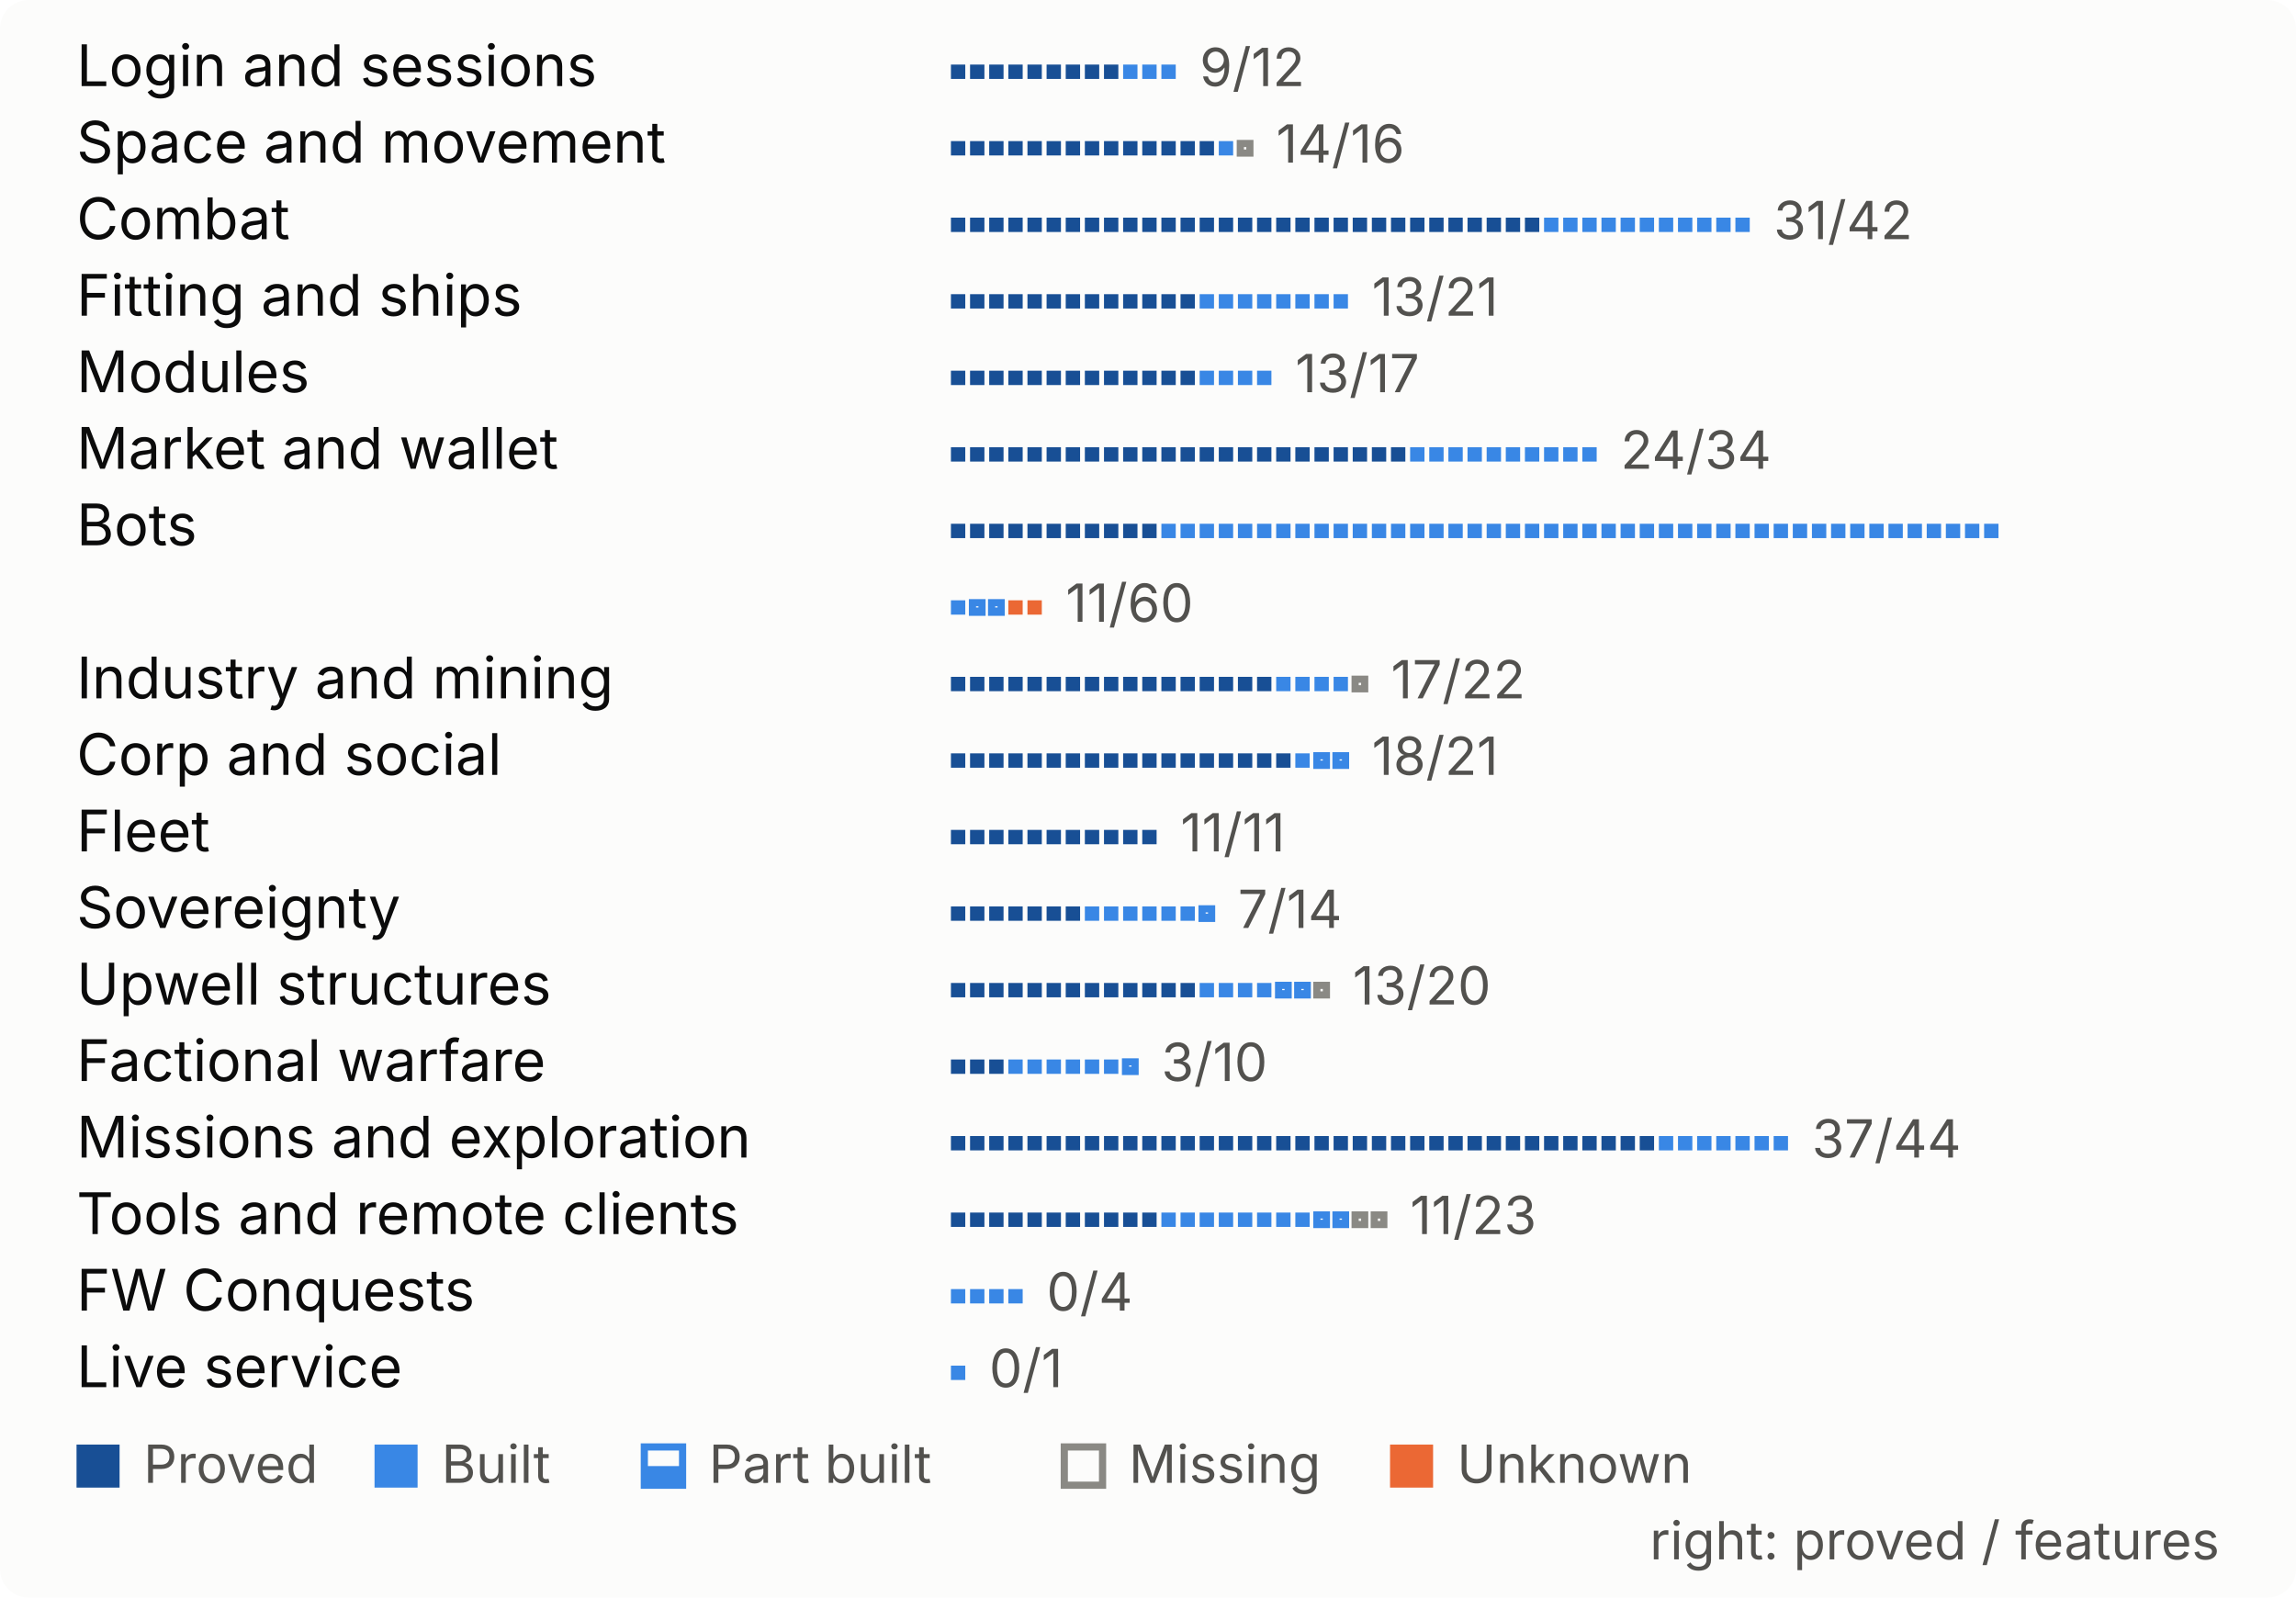
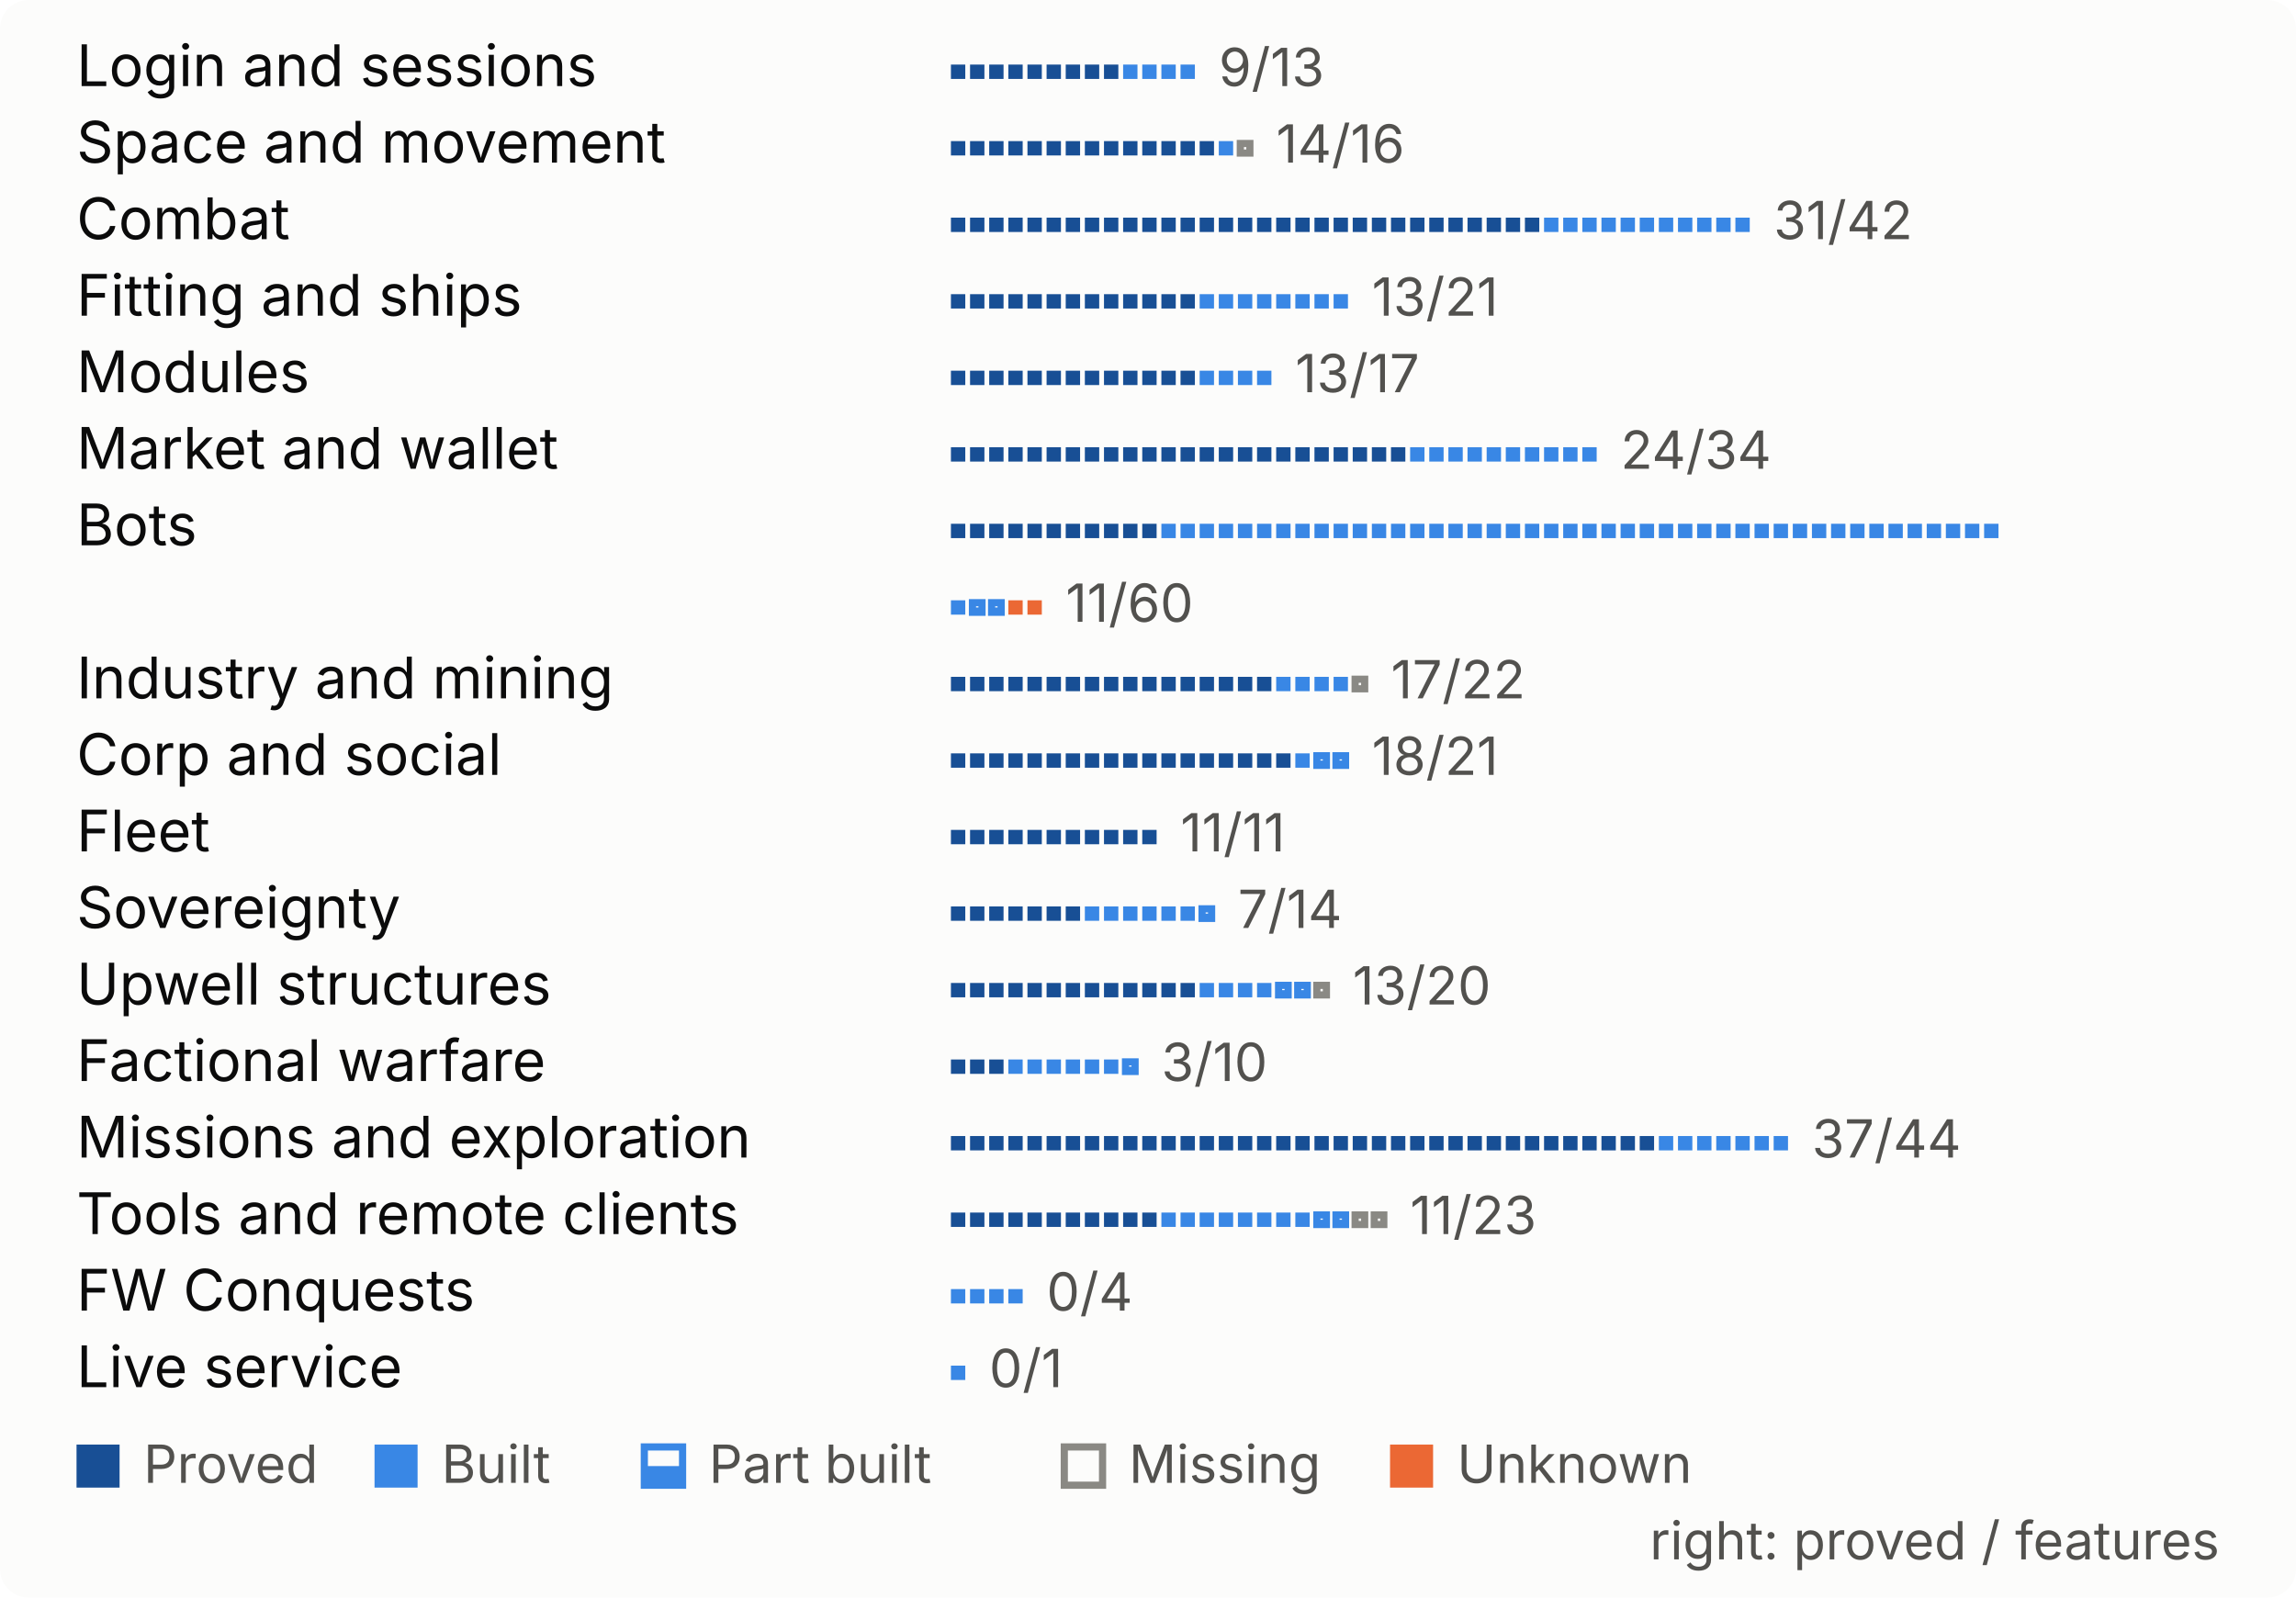
<svg xmlns="http://www.w3.org/2000/svg" width="480" height="334" viewBox="0 0 480 334" role="img" aria-label="Progress by system, one mark per feature">
  <style>
.bg{fill:#fcfcfb}.t{fill:#0b0b0b}.s{fill:#52514e}.rule{fill:#e1e0d9}
.proved{fill:#184f95}.built{fill:#3987e5}.unknown{fill:#eb6834}
.part-o{fill:none;stroke:#3987e5;stroke-width:1.5}.part-f{fill:#3987e5}
.missing{fill:none;stroke:#8a8984;stroke-width:1.5}
.pass{fill:#184f95}.fail{fill:#eb6834}.none{fill:none;stroke:#8a8984;stroke-width:1.5}
@media (prefers-color-scheme:dark){
.bg{fill:#1a1a19}.t{fill:#f0efec}.s{fill:#c3c2b7}.rule{fill:#383835}
.proved{fill:#86b6ef}.built{fill:#3987e5}.unknown{fill:#d95926}
.part-o{stroke:#3987e5}.part-f{fill:#3987e5}
.missing{stroke:#8d8c85}
.pass{fill:#86b6ef}.fail{fill:#d95926}.none{stroke:#8d8c85}
}
text{font-family:system-ui,-apple-system,"Segoe UI",sans-serif;font-size:12px}
.big{font-size:26px;font-weight:600}.b{font-weight:600}.xs{font-size:11px}
</style>
  <rect width="480" height="334" rx="6" class="bg" />
  <text x="16.0" y="18.0" class="t">Login and sessions</text>
  <rect x="198.8" y="13.5" width="3" height="3" class="proved" />
  <rect x="202.8" y="13.5" width="3" height="3" class="proved" />
  <rect x="206.8" y="13.5" width="3" height="3" class="proved" />
  <rect x="210.8" y="13.5" width="3" height="3" class="proved" />
  <rect x="214.8" y="13.5" width="3" height="3" class="proved" />
  <rect x="218.8" y="13.5" width="3" height="3" class="proved" />
  <rect x="222.8" y="13.5" width="3" height="3" class="proved" />
  <rect x="226.8" y="13.5" width="3" height="3" class="proved" />
  <rect x="230.8" y="13.5" width="3" height="3" class="proved" />
  <rect x="234.8" y="13.5" width="3" height="3" class="built" />
  <rect x="238.8" y="13.5" width="3" height="3" class="built" />
  <rect x="242.8" y="13.5" width="3" height="3" class="built" />
-   <text x="250.8" y="18.0" class="s xs">9/12</text>
+   <rect x="246.8" y="13.5" width="3" height="3" class="built" />
+   <text x="254.8" y="18.0" class="s xs">9/13</text>
  <text x="16.0" y="34.0" class="t">Space and movement</text>
  <rect x="198.8" y="29.5" width="3" height="3" class="proved" />
  <rect x="202.8" y="29.5" width="3" height="3" class="proved" />
  <rect x="206.8" y="29.5" width="3" height="3" class="proved" />
  <rect x="210.8" y="29.5" width="3" height="3" class="proved" />
  <rect x="214.8" y="29.5" width="3" height="3" class="proved" />
  <rect x="218.8" y="29.5" width="3" height="3" class="proved" />
  <rect x="222.8" y="29.5" width="3" height="3" class="proved" />
  <rect x="226.8" y="29.5" width="3" height="3" class="proved" />
  <rect x="230.8" y="29.5" width="3" height="3" class="proved" />
  <rect x="234.8" y="29.5" width="3" height="3" class="proved" />
  <rect x="238.8" y="29.5" width="3" height="3" class="proved" />
  <rect x="242.8" y="29.5" width="3" height="3" class="proved" />
  <rect x="246.8" y="29.5" width="3" height="3" class="proved" />
  <rect x="250.8" y="29.5" width="3" height="3" class="proved" />
  <rect x="254.8" y="29.5" width="3" height="3" class="built" />
  <rect x="259.3" y="30.0" width="2" height="2" fill="none" class="missing" />
  <text x="266.8" y="34.0" class="s xs">14/16</text>
  <text x="16.0" y="50.0" class="t">Combat</text>
  <rect x="198.8" y="45.5" width="3" height="3" class="proved" />
  <rect x="202.8" y="45.5" width="3" height="3" class="proved" />
  <rect x="206.8" y="45.5" width="3" height="3" class="proved" />
  <rect x="210.8" y="45.5" width="3" height="3" class="proved" />
  <rect x="214.8" y="45.5" width="3" height="3" class="proved" />
  <rect x="218.8" y="45.5" width="3" height="3" class="proved" />
  <rect x="222.8" y="45.5" width="3" height="3" class="proved" />
  <rect x="226.8" y="45.5" width="3" height="3" class="proved" />
  <rect x="230.8" y="45.5" width="3" height="3" class="proved" />
  <rect x="234.8" y="45.5" width="3" height="3" class="proved" />
  <rect x="238.8" y="45.5" width="3" height="3" class="proved" />
  <rect x="242.8" y="45.5" width="3" height="3" class="proved" />
  <rect x="246.8" y="45.5" width="3" height="3" class="proved" />
  <rect x="250.8" y="45.5" width="3" height="3" class="proved" />
  <rect x="254.8" y="45.5" width="3" height="3" class="proved" />
  <rect x="258.8" y="45.5" width="3" height="3" class="proved" />
  <rect x="262.8" y="45.5" width="3" height="3" class="proved" />
  <rect x="266.8" y="45.5" width="3" height="3" class="proved" />
  <rect x="270.8" y="45.5" width="3" height="3" class="proved" />
  <rect x="274.8" y="45.5" width="3" height="3" class="proved" />
  <rect x="278.8" y="45.5" width="3" height="3" class="proved" />
  <rect x="282.8" y="45.5" width="3" height="3" class="proved" />
  <rect x="286.8" y="45.5" width="3" height="3" class="proved" />
  <rect x="290.8" y="45.5" width="3" height="3" class="proved" />
  <rect x="294.8" y="45.5" width="3" height="3" class="proved" />
  <rect x="298.8" y="45.5" width="3" height="3" class="proved" />
  <rect x="302.8" y="45.5" width="3" height="3" class="proved" />
  <rect x="306.8" y="45.5" width="3" height="3" class="proved" />
  <rect x="310.8" y="45.5" width="3" height="3" class="proved" />
  <rect x="314.8" y="45.5" width="3" height="3" class="proved" />
  <rect x="318.8" y="45.5" width="3" height="3" class="proved" />
  <rect x="322.8" y="45.5" width="3" height="3" class="built" />
  <rect x="326.8" y="45.5" width="3" height="3" class="built" />
  <rect x="330.8" y="45.5" width="3" height="3" class="built" />
  <rect x="334.8" y="45.5" width="3" height="3" class="built" />
  <rect x="338.8" y="45.5" width="3" height="3" class="built" />
  <rect x="342.8" y="45.5" width="3" height="3" class="built" />
  <rect x="346.8" y="45.5" width="3" height="3" class="built" />
  <rect x="350.8" y="45.5" width="3" height="3" class="built" />
  <rect x="354.8" y="45.5" width="3" height="3" class="built" />
  <rect x="358.8" y="45.5" width="3" height="3" class="built" />
  <rect x="362.8" y="45.5" width="3" height="3" class="built" />
  <text x="370.8" y="50.0" class="s xs">31/42</text>
  <text x="16.0" y="66.0" class="t">Fitting and ships</text>
  <rect x="198.8" y="61.5" width="3" height="3" class="proved" />
  <rect x="202.8" y="61.5" width="3" height="3" class="proved" />
  <rect x="206.8" y="61.5" width="3" height="3" class="proved" />
  <rect x="210.8" y="61.5" width="3" height="3" class="proved" />
  <rect x="214.8" y="61.5" width="3" height="3" class="proved" />
  <rect x="218.8" y="61.5" width="3" height="3" class="proved" />
  <rect x="222.8" y="61.5" width="3" height="3" class="proved" />
  <rect x="226.8" y="61.5" width="3" height="3" class="proved" />
  <rect x="230.8" y="61.5" width="3" height="3" class="proved" />
  <rect x="234.8" y="61.5" width="3" height="3" class="proved" />
  <rect x="238.8" y="61.5" width="3" height="3" class="proved" />
  <rect x="242.8" y="61.5" width="3" height="3" class="proved" />
  <rect x="246.8" y="61.5" width="3" height="3" class="proved" />
  <rect x="250.8" y="61.5" width="3" height="3" class="built" />
  <rect x="254.8" y="61.5" width="3" height="3" class="built" />
  <rect x="258.8" y="61.5" width="3" height="3" class="built" />
  <rect x="262.8" y="61.5" width="3" height="3" class="built" />
  <rect x="266.8" y="61.5" width="3" height="3" class="built" />
  <rect x="270.8" y="61.5" width="3" height="3" class="built" />
  <rect x="274.8" y="61.5" width="3" height="3" class="built" />
  <rect x="278.8" y="61.5" width="3" height="3" class="built" />
  <text x="286.8" y="66.0" class="s xs">13/21</text>
  <text x="16.0" y="82.0" class="t">Modules</text>
  <rect x="198.8" y="77.5" width="3" height="3" class="proved" />
  <rect x="202.8" y="77.5" width="3" height="3" class="proved" />
  <rect x="206.8" y="77.5" width="3" height="3" class="proved" />
  <rect x="210.8" y="77.5" width="3" height="3" class="proved" />
  <rect x="214.8" y="77.5" width="3" height="3" class="proved" />
  <rect x="218.8" y="77.5" width="3" height="3" class="proved" />
  <rect x="222.8" y="77.5" width="3" height="3" class="proved" />
  <rect x="226.8" y="77.5" width="3" height="3" class="proved" />
  <rect x="230.8" y="77.5" width="3" height="3" class="proved" />
  <rect x="234.8" y="77.5" width="3" height="3" class="proved" />
  <rect x="238.8" y="77.5" width="3" height="3" class="proved" />
  <rect x="242.8" y="77.5" width="3" height="3" class="proved" />
  <rect x="246.8" y="77.5" width="3" height="3" class="proved" />
  <rect x="250.8" y="77.5" width="3" height="3" class="built" />
  <rect x="254.8" y="77.5" width="3" height="3" class="built" />
  <rect x="258.8" y="77.5" width="3" height="3" class="built" />
  <rect x="262.8" y="77.5" width="3" height="3" class="built" />
  <text x="270.8" y="82.0" class="s xs">13/17</text>
  <text x="16.0" y="98.0" class="t">Market and wallet</text>
  <rect x="198.8" y="93.5" width="3" height="3" class="proved" />
  <rect x="202.8" y="93.5" width="3" height="3" class="proved" />
  <rect x="206.8" y="93.5" width="3" height="3" class="proved" />
  <rect x="210.8" y="93.5" width="3" height="3" class="proved" />
  <rect x="214.8" y="93.5" width="3" height="3" class="proved" />
  <rect x="218.8" y="93.5" width="3" height="3" class="proved" />
  <rect x="222.8" y="93.5" width="3" height="3" class="proved" />
  <rect x="226.8" y="93.5" width="3" height="3" class="proved" />
  <rect x="230.8" y="93.5" width="3" height="3" class="proved" />
  <rect x="234.8" y="93.5" width="3" height="3" class="proved" />
  <rect x="238.8" y="93.5" width="3" height="3" class="proved" />
  <rect x="242.8" y="93.5" width="3" height="3" class="proved" />
  <rect x="246.8" y="93.5" width="3" height="3" class="proved" />
  <rect x="250.8" y="93.5" width="3" height="3" class="proved" />
  <rect x="254.8" y="93.5" width="3" height="3" class="proved" />
  <rect x="258.8" y="93.5" width="3" height="3" class="proved" />
  <rect x="262.8" y="93.5" width="3" height="3" class="proved" />
  <rect x="266.8" y="93.5" width="3" height="3" class="proved" />
  <rect x="270.8" y="93.5" width="3" height="3" class="proved" />
  <rect x="274.8" y="93.5" width="3" height="3" class="proved" />
  <rect x="278.8" y="93.5" width="3" height="3" class="proved" />
  <rect x="282.8" y="93.5" width="3" height="3" class="proved" />
  <rect x="286.8" y="93.5" width="3" height="3" class="proved" />
  <rect x="290.8" y="93.5" width="3" height="3" class="proved" />
  <rect x="294.8" y="93.5" width="3" height="3" class="built" />
  <rect x="298.8" y="93.5" width="3" height="3" class="built" />
  <rect x="302.8" y="93.5" width="3" height="3" class="built" />
  <rect x="306.8" y="93.5" width="3" height="3" class="built" />
  <rect x="310.8" y="93.5" width="3" height="3" class="built" />
  <rect x="314.8" y="93.5" width="3" height="3" class="built" />
  <rect x="318.8" y="93.5" width="3" height="3" class="built" />
  <rect x="322.8" y="93.5" width="3" height="3" class="built" />
  <rect x="326.8" y="93.5" width="3" height="3" class="built" />
  <rect x="330.8" y="93.5" width="3" height="3" class="built" />
  <text x="338.8" y="98.0" class="s xs">24/34</text>
  <text x="16.0" y="114.0" class="t">Bots</text>
  <rect x="198.8" y="109.5" width="3" height="3" class="proved" />
  <rect x="202.8" y="109.5" width="3" height="3" class="proved" />
  <rect x="206.8" y="109.5" width="3" height="3" class="proved" />
  <rect x="210.8" y="109.5" width="3" height="3" class="proved" />
  <rect x="214.8" y="109.5" width="3" height="3" class="proved" />
  <rect x="218.8" y="109.5" width="3" height="3" class="proved" />
  <rect x="222.8" y="109.5" width="3" height="3" class="proved" />
  <rect x="226.8" y="109.5" width="3" height="3" class="proved" />
  <rect x="230.8" y="109.5" width="3" height="3" class="proved" />
  <rect x="234.8" y="109.5" width="3" height="3" class="proved" />
  <rect x="238.8" y="109.5" width="3" height="3" class="proved" />
  <rect x="242.8" y="109.5" width="3" height="3" class="built" />
  <rect x="246.8" y="109.5" width="3" height="3" class="built" />
  <rect x="250.8" y="109.5" width="3" height="3" class="built" />
  <rect x="254.8" y="109.5" width="3" height="3" class="built" />
  <rect x="258.8" y="109.5" width="3" height="3" class="built" />
  <rect x="262.8" y="109.5" width="3" height="3" class="built" />
  <rect x="266.8" y="109.5" width="3" height="3" class="built" />
  <rect x="270.8" y="109.5" width="3" height="3" class="built" />
  <rect x="274.8" y="109.5" width="3" height="3" class="built" />
  <rect x="278.8" y="109.5" width="3" height="3" class="built" />
  <rect x="282.8" y="109.5" width="3" height="3" class="built" />
  <rect x="286.8" y="109.5" width="3" height="3" class="built" />
  <rect x="290.8" y="109.5" width="3" height="3" class="built" />
  <rect x="294.8" y="109.5" width="3" height="3" class="built" />
  <rect x="298.8" y="109.5" width="3" height="3" class="built" />
  <rect x="302.8" y="109.5" width="3" height="3" class="built" />
  <rect x="306.8" y="109.5" width="3" height="3" class="built" />
  <rect x="310.8" y="109.5" width="3" height="3" class="built" />
  <rect x="314.8" y="109.5" width="3" height="3" class="built" />
  <rect x="318.8" y="109.5" width="3" height="3" class="built" />
  <rect x="322.8" y="109.5" width="3" height="3" class="built" />
  <rect x="326.8" y="109.5" width="3" height="3" class="built" />
  <rect x="330.8" y="109.5" width="3" height="3" class="built" />
  <rect x="334.8" y="109.5" width="3" height="3" class="built" />
  <rect x="338.8" y="109.5" width="3" height="3" class="built" />
  <rect x="342.8" y="109.5" width="3" height="3" class="built" />
  <rect x="346.8" y="109.5" width="3" height="3" class="built" />
  <rect x="350.8" y="109.5" width="3" height="3" class="built" />
  <rect x="354.8" y="109.5" width="3" height="3" class="built" />
  <rect x="358.8" y="109.5" width="3" height="3" class="built" />
  <rect x="362.8" y="109.5" width="3" height="3" class="built" />
  <rect x="366.8" y="109.5" width="3" height="3" class="built" />
  <rect x="370.8" y="109.5" width="3" height="3" class="built" />
  <rect x="374.8" y="109.5" width="3" height="3" class="built" />
  <rect x="378.8" y="109.5" width="3" height="3" class="built" />
  <rect x="382.8" y="109.5" width="3" height="3" class="built" />
  <rect x="386.8" y="109.5" width="3" height="3" class="built" />
  <rect x="390.8" y="109.5" width="3" height="3" class="built" />
  <rect x="394.8" y="109.5" width="3" height="3" class="built" />
  <rect x="398.8" y="109.5" width="3" height="3" class="built" />
  <rect x="402.8" y="109.5" width="3" height="3" class="built" />
  <rect x="406.8" y="109.5" width="3" height="3" class="built" />
  <rect x="410.8" y="109.5" width="3" height="3" class="built" />
  <rect x="414.8" y="109.5" width="3" height="3" class="built" />
  <rect x="198.8" y="125.5" width="3" height="3" class="built" />
  <rect x="203.3" y="126.0" width="2" height="2" fill="none" class="part-o" />
  <rect x="202.8" y="127.0" width="3" height="1.5" class="part-f" />
  <rect x="207.3" y="126.0" width="2" height="2" fill="none" class="part-o" />
  <rect x="206.8" y="127.0" width="3" height="1.5" class="part-f" />
  <rect x="210.8" y="125.5" width="3" height="3" class="unknown" />
  <rect x="214.8" y="125.5" width="3" height="3" class="unknown" />
  <text x="222.8" y="130.0" class="s xs">11/60</text>
  <text x="16.0" y="146.0" class="t">Industry and mining</text>
  <rect x="198.8" y="141.5" width="3" height="3" class="proved" />
  <rect x="202.8" y="141.5" width="3" height="3" class="proved" />
  <rect x="206.8" y="141.5" width="3" height="3" class="proved" />
  <rect x="210.8" y="141.5" width="3" height="3" class="proved" />
  <rect x="214.8" y="141.5" width="3" height="3" class="proved" />
  <rect x="218.8" y="141.5" width="3" height="3" class="proved" />
  <rect x="222.8" y="141.5" width="3" height="3" class="proved" />
  <rect x="226.8" y="141.5" width="3" height="3" class="proved" />
  <rect x="230.8" y="141.5" width="3" height="3" class="proved" />
  <rect x="234.8" y="141.5" width="3" height="3" class="proved" />
  <rect x="238.8" y="141.5" width="3" height="3" class="proved" />
  <rect x="242.8" y="141.5" width="3" height="3" class="proved" />
  <rect x="246.8" y="141.5" width="3" height="3" class="proved" />
  <rect x="250.8" y="141.5" width="3" height="3" class="proved" />
  <rect x="254.8" y="141.5" width="3" height="3" class="proved" />
  <rect x="258.8" y="141.5" width="3" height="3" class="proved" />
  <rect x="262.8" y="141.5" width="3" height="3" class="proved" />
  <rect x="266.8" y="141.5" width="3" height="3" class="built" />
  <rect x="270.8" y="141.5" width="3" height="3" class="built" />
  <rect x="274.8" y="141.5" width="3" height="3" class="built" />
  <rect x="278.8" y="141.5" width="3" height="3" class="built" />
  <rect x="283.3" y="142.0" width="2" height="2" fill="none" class="missing" />
  <text x="290.8" y="146.0" class="s xs">17/22</text>
  <text x="16.0" y="162.0" class="t">Corp and social</text>
  <rect x="198.8" y="157.5" width="3" height="3" class="proved" />
  <rect x="202.8" y="157.5" width="3" height="3" class="proved" />
  <rect x="206.8" y="157.5" width="3" height="3" class="proved" />
  <rect x="210.8" y="157.5" width="3" height="3" class="proved" />
  <rect x="214.8" y="157.5" width="3" height="3" class="proved" />
  <rect x="218.8" y="157.5" width="3" height="3" class="proved" />
  <rect x="222.8" y="157.5" width="3" height="3" class="proved" />
  <rect x="226.8" y="157.5" width="3" height="3" class="proved" />
  <rect x="230.8" y="157.5" width="3" height="3" class="proved" />
  <rect x="234.8" y="157.5" width="3" height="3" class="proved" />
  <rect x="238.8" y="157.5" width="3" height="3" class="proved" />
  <rect x="242.8" y="157.5" width="3" height="3" class="proved" />
  <rect x="246.8" y="157.5" width="3" height="3" class="proved" />
  <rect x="250.8" y="157.5" width="3" height="3" class="proved" />
  <rect x="254.8" y="157.5" width="3" height="3" class="proved" />
  <rect x="258.8" y="157.5" width="3" height="3" class="proved" />
  <rect x="262.8" y="157.5" width="3" height="3" class="proved" />
  <rect x="266.8" y="157.5" width="3" height="3" class="proved" />
  <rect x="270.8" y="157.5" width="3" height="3" class="built" />
  <rect x="275.3" y="158.0" width="2" height="2" fill="none" class="part-o" />
  <rect x="274.8" y="159.0" width="3" height="1.5" class="part-f" />
  <rect x="279.3" y="158.0" width="2" height="2" fill="none" class="part-o" />
  <rect x="278.8" y="159.0" width="3" height="1.5" class="part-f" />
  <text x="286.8" y="162.0" class="s xs">18/21</text>
  <text x="16.0" y="178.0" class="t">Fleet</text>
  <rect x="198.8" y="173.5" width="3" height="3" class="proved" />
  <rect x="202.8" y="173.5" width="3" height="3" class="proved" />
  <rect x="206.8" y="173.5" width="3" height="3" class="proved" />
  <rect x="210.8" y="173.5" width="3" height="3" class="proved" />
  <rect x="214.8" y="173.5" width="3" height="3" class="proved" />
  <rect x="218.8" y="173.5" width="3" height="3" class="proved" />
  <rect x="222.8" y="173.5" width="3" height="3" class="proved" />
  <rect x="226.8" y="173.5" width="3" height="3" class="proved" />
  <rect x="230.8" y="173.5" width="3" height="3" class="proved" />
  <rect x="234.8" y="173.5" width="3" height="3" class="proved" />
  <rect x="238.8" y="173.5" width="3" height="3" class="proved" />
  <text x="246.8" y="178.0" class="s xs">11/11</text>
  <text x="16.0" y="194.0" class="t">Sovereignty</text>
  <rect x="198.8" y="189.5" width="3" height="3" class="proved" />
  <rect x="202.8" y="189.5" width="3" height="3" class="proved" />
  <rect x="206.8" y="189.5" width="3" height="3" class="proved" />
  <rect x="210.8" y="189.5" width="3" height="3" class="proved" />
  <rect x="214.8" y="189.5" width="3" height="3" class="proved" />
  <rect x="218.8" y="189.5" width="3" height="3" class="proved" />
  <rect x="222.8" y="189.5" width="3" height="3" class="proved" />
  <rect x="226.8" y="189.5" width="3" height="3" class="built" />
  <rect x="230.8" y="189.5" width="3" height="3" class="built" />
  <rect x="234.8" y="189.5" width="3" height="3" class="built" />
  <rect x="238.8" y="189.5" width="3" height="3" class="built" />
  <rect x="242.8" y="189.5" width="3" height="3" class="built" />
  <rect x="246.8" y="189.5" width="3" height="3" class="built" />
  <rect x="251.3" y="190.0" width="2" height="2" fill="none" class="part-o" />
  <rect x="250.8" y="191.0" width="3" height="1.5" class="part-f" />
  <text x="258.8" y="194.0" class="s xs">7/14</text>
  <text x="16.0" y="210.0" class="t">Upwell structures</text>
  <rect x="198.8" y="205.5" width="3" height="3" class="proved" />
  <rect x="202.8" y="205.5" width="3" height="3" class="proved" />
  <rect x="206.8" y="205.5" width="3" height="3" class="proved" />
  <rect x="210.8" y="205.5" width="3" height="3" class="proved" />
  <rect x="214.8" y="205.5" width="3" height="3" class="proved" />
  <rect x="218.8" y="205.5" width="3" height="3" class="proved" />
  <rect x="222.8" y="205.5" width="3" height="3" class="proved" />
  <rect x="226.8" y="205.5" width="3" height="3" class="proved" />
  <rect x="230.8" y="205.5" width="3" height="3" class="proved" />
  <rect x="234.8" y="205.5" width="3" height="3" class="proved" />
  <rect x="238.8" y="205.5" width="3" height="3" class="proved" />
  <rect x="242.8" y="205.5" width="3" height="3" class="proved" />
  <rect x="246.8" y="205.5" width="3" height="3" class="proved" />
  <rect x="250.8" y="205.5" width="3" height="3" class="built" />
  <rect x="254.8" y="205.5" width="3" height="3" class="built" />
  <rect x="258.8" y="205.5" width="3" height="3" class="built" />
  <rect x="262.8" y="205.5" width="3" height="3" class="built" />
  <rect x="267.3" y="206.0" width="2" height="2" fill="none" class="part-o" />
  <rect x="266.8" y="207.0" width="3" height="1.5" class="part-f" />
  <rect x="271.3" y="206.0" width="2" height="2" fill="none" class="part-o" />
  <rect x="270.8" y="207.0" width="3" height="1.5" class="part-f" />
  <rect x="275.3" y="206.0" width="2" height="2" fill="none" class="missing" />
  <text x="282.8" y="210.0" class="s xs">13/20</text>
  <text x="16.0" y="226.0" class="t">Factional warfare</text>
  <rect x="198.8" y="221.5" width="3" height="3" class="proved" />
  <rect x="202.8" y="221.5" width="3" height="3" class="proved" />
  <rect x="206.8" y="221.5" width="3" height="3" class="proved" />
  <rect x="210.8" y="221.5" width="3" height="3" class="built" />
  <rect x="214.8" y="221.5" width="3" height="3" class="built" />
  <rect x="218.8" y="221.5" width="3" height="3" class="built" />
  <rect x="222.8" y="221.5" width="3" height="3" class="built" />
  <rect x="226.8" y="221.5" width="3" height="3" class="built" />
  <rect x="230.8" y="221.5" width="3" height="3" class="built" />
  <rect x="235.3" y="222.0" width="2" height="2" fill="none" class="part-o" />
  <rect x="234.8" y="223.0" width="3" height="1.5" class="part-f" />
  <text x="242.8" y="226.0" class="s xs">3/10</text>
  <text x="16.0" y="242.0" class="t">Missions and exploration</text>
  <rect x="198.8" y="237.5" width="3" height="3" class="proved" />
  <rect x="202.8" y="237.5" width="3" height="3" class="proved" />
  <rect x="206.8" y="237.5" width="3" height="3" class="proved" />
  <rect x="210.8" y="237.5" width="3" height="3" class="proved" />
  <rect x="214.8" y="237.5" width="3" height="3" class="proved" />
  <rect x="218.8" y="237.5" width="3" height="3" class="proved" />
  <rect x="222.8" y="237.5" width="3" height="3" class="proved" />
  <rect x="226.8" y="237.5" width="3" height="3" class="proved" />
  <rect x="230.8" y="237.5" width="3" height="3" class="proved" />
  <rect x="234.8" y="237.5" width="3" height="3" class="proved" />
  <rect x="238.8" y="237.5" width="3" height="3" class="proved" />
  <rect x="242.8" y="237.5" width="3" height="3" class="proved" />
  <rect x="246.8" y="237.5" width="3" height="3" class="proved" />
  <rect x="250.8" y="237.5" width="3" height="3" class="proved" />
  <rect x="254.8" y="237.5" width="3" height="3" class="proved" />
  <rect x="258.8" y="237.5" width="3" height="3" class="proved" />
  <rect x="262.8" y="237.5" width="3" height="3" class="proved" />
  <rect x="266.8" y="237.5" width="3" height="3" class="proved" />
  <rect x="270.8" y="237.5" width="3" height="3" class="proved" />
  <rect x="274.8" y="237.5" width="3" height="3" class="proved" />
  <rect x="278.8" y="237.5" width="3" height="3" class="proved" />
  <rect x="282.8" y="237.5" width="3" height="3" class="proved" />
  <rect x="286.8" y="237.5" width="3" height="3" class="proved" />
  <rect x="290.8" y="237.5" width="3" height="3" class="proved" />
  <rect x="294.8" y="237.5" width="3" height="3" class="proved" />
  <rect x="298.8" y="237.5" width="3" height="3" class="proved" />
  <rect x="302.8" y="237.5" width="3" height="3" class="proved" />
  <rect x="306.8" y="237.5" width="3" height="3" class="proved" />
  <rect x="310.8" y="237.5" width="3" height="3" class="proved" />
  <rect x="314.8" y="237.5" width="3" height="3" class="proved" />
  <rect x="318.8" y="237.5" width="3" height="3" class="proved" />
  <rect x="322.8" y="237.5" width="3" height="3" class="proved" />
  <rect x="326.8" y="237.5" width="3" height="3" class="proved" />
  <rect x="330.8" y="237.5" width="3" height="3" class="proved" />
  <rect x="334.8" y="237.5" width="3" height="3" class="proved" />
  <rect x="338.8" y="237.5" width="3" height="3" class="proved" />
  <rect x="342.8" y="237.5" width="3" height="3" class="proved" />
  <rect x="346.8" y="237.5" width="3" height="3" class="built" />
  <rect x="350.8" y="237.5" width="3" height="3" class="built" />
  <rect x="354.8" y="237.5" width="3" height="3" class="built" />
  <rect x="358.8" y="237.5" width="3" height="3" class="built" />
  <rect x="362.8" y="237.5" width="3" height="3" class="built" />
  <rect x="366.8" y="237.5" width="3" height="3" class="built" />
  <rect x="370.8" y="237.5" width="3" height="3" class="built" />
  <text x="378.8" y="242.0" class="s xs">37/44</text>
  <text x="16.0" y="258.0" class="t">Tools and remote clients</text>
  <rect x="198.8" y="253.5" width="3" height="3" class="proved" />
  <rect x="202.8" y="253.5" width="3" height="3" class="proved" />
  <rect x="206.8" y="253.5" width="3" height="3" class="proved" />
  <rect x="210.8" y="253.5" width="3" height="3" class="proved" />
  <rect x="214.8" y="253.5" width="3" height="3" class="proved" />
  <rect x="218.8" y="253.5" width="3" height="3" class="proved" />
  <rect x="222.8" y="253.5" width="3" height="3" class="proved" />
  <rect x="226.8" y="253.5" width="3" height="3" class="proved" />
  <rect x="230.8" y="253.5" width="3" height="3" class="proved" />
  <rect x="234.8" y="253.5" width="3" height="3" class="proved" />
  <rect x="238.8" y="253.5" width="3" height="3" class="proved" />
  <rect x="242.8" y="253.5" width="3" height="3" class="built" />
  <rect x="246.8" y="253.5" width="3" height="3" class="built" />
  <rect x="250.8" y="253.5" width="3" height="3" class="built" />
  <rect x="254.8" y="253.5" width="3" height="3" class="built" />
  <rect x="258.8" y="253.5" width="3" height="3" class="built" />
  <rect x="262.8" y="253.5" width="3" height="3" class="built" />
  <rect x="266.8" y="253.5" width="3" height="3" class="built" />
  <rect x="270.8" y="253.5" width="3" height="3" class="built" />
  <rect x="275.3" y="254.0" width="2" height="2" fill="none" class="part-o" />
  <rect x="274.8" y="255.0" width="3" height="1.5" class="part-f" />
  <rect x="279.3" y="254.0" width="2" height="2" fill="none" class="part-o" />
  <rect x="278.8" y="255.0" width="3" height="1.5" class="part-f" />
  <rect x="283.3" y="254.0" width="2" height="2" fill="none" class="missing" />
  <rect x="287.3" y="254.0" width="2" height="2" fill="none" class="missing" />
  <text x="294.8" y="258.0" class="s xs">11/23</text>
  <text x="16.0" y="274.0" class="t">FW Conquests</text>
  <rect x="198.8" y="269.5" width="3" height="3" class="built" />
  <rect x="202.8" y="269.5" width="3" height="3" class="built" />
  <rect x="206.8" y="269.5" width="3" height="3" class="built" />
  <rect x="210.8" y="269.5" width="3" height="3" class="built" />
  <text x="218.8" y="274.0" class="s xs">0/4</text>
  <text x="16.0" y="290.0" class="t">Live service</text>
  <rect x="198.8" y="285.5" width="3" height="3" class="built" />
  <text x="206.8" y="290.0" class="s xs">0/1</text>
  <rect x="16.0" y="302.0" width="9" height="9" class="proved" />
  <text x="30.0" y="310.0" class="s xs">Proved</text>
  <rect x="78.3" y="302.0" width="9" height="9" class="built" />
  <text x="92.3" y="310.0" class="s xs">Built</text>
  <rect x="134.7" y="302.5" width="8" height="8" fill="none" class="part-o" />
  <rect x="134.2" y="306.5" width="9" height="4.5" class="part-f" />
  <text x="148.2" y="310.0" class="s xs">Part built</text>
  <rect x="222.5" y="302.5" width="8" height="8" fill="none" class="missing" />
  <text x="236.0" y="310.0" class="s xs">Missing</text>
  <rect x="290.6" y="302.0" width="9" height="9" class="unknown" />
  <text x="304.6" y="310.0" class="s xs">Unknown</text>
  <text x="464.0" y="326.0" class="s xs" text-anchor="end">right: proved / features</text>
</svg>
